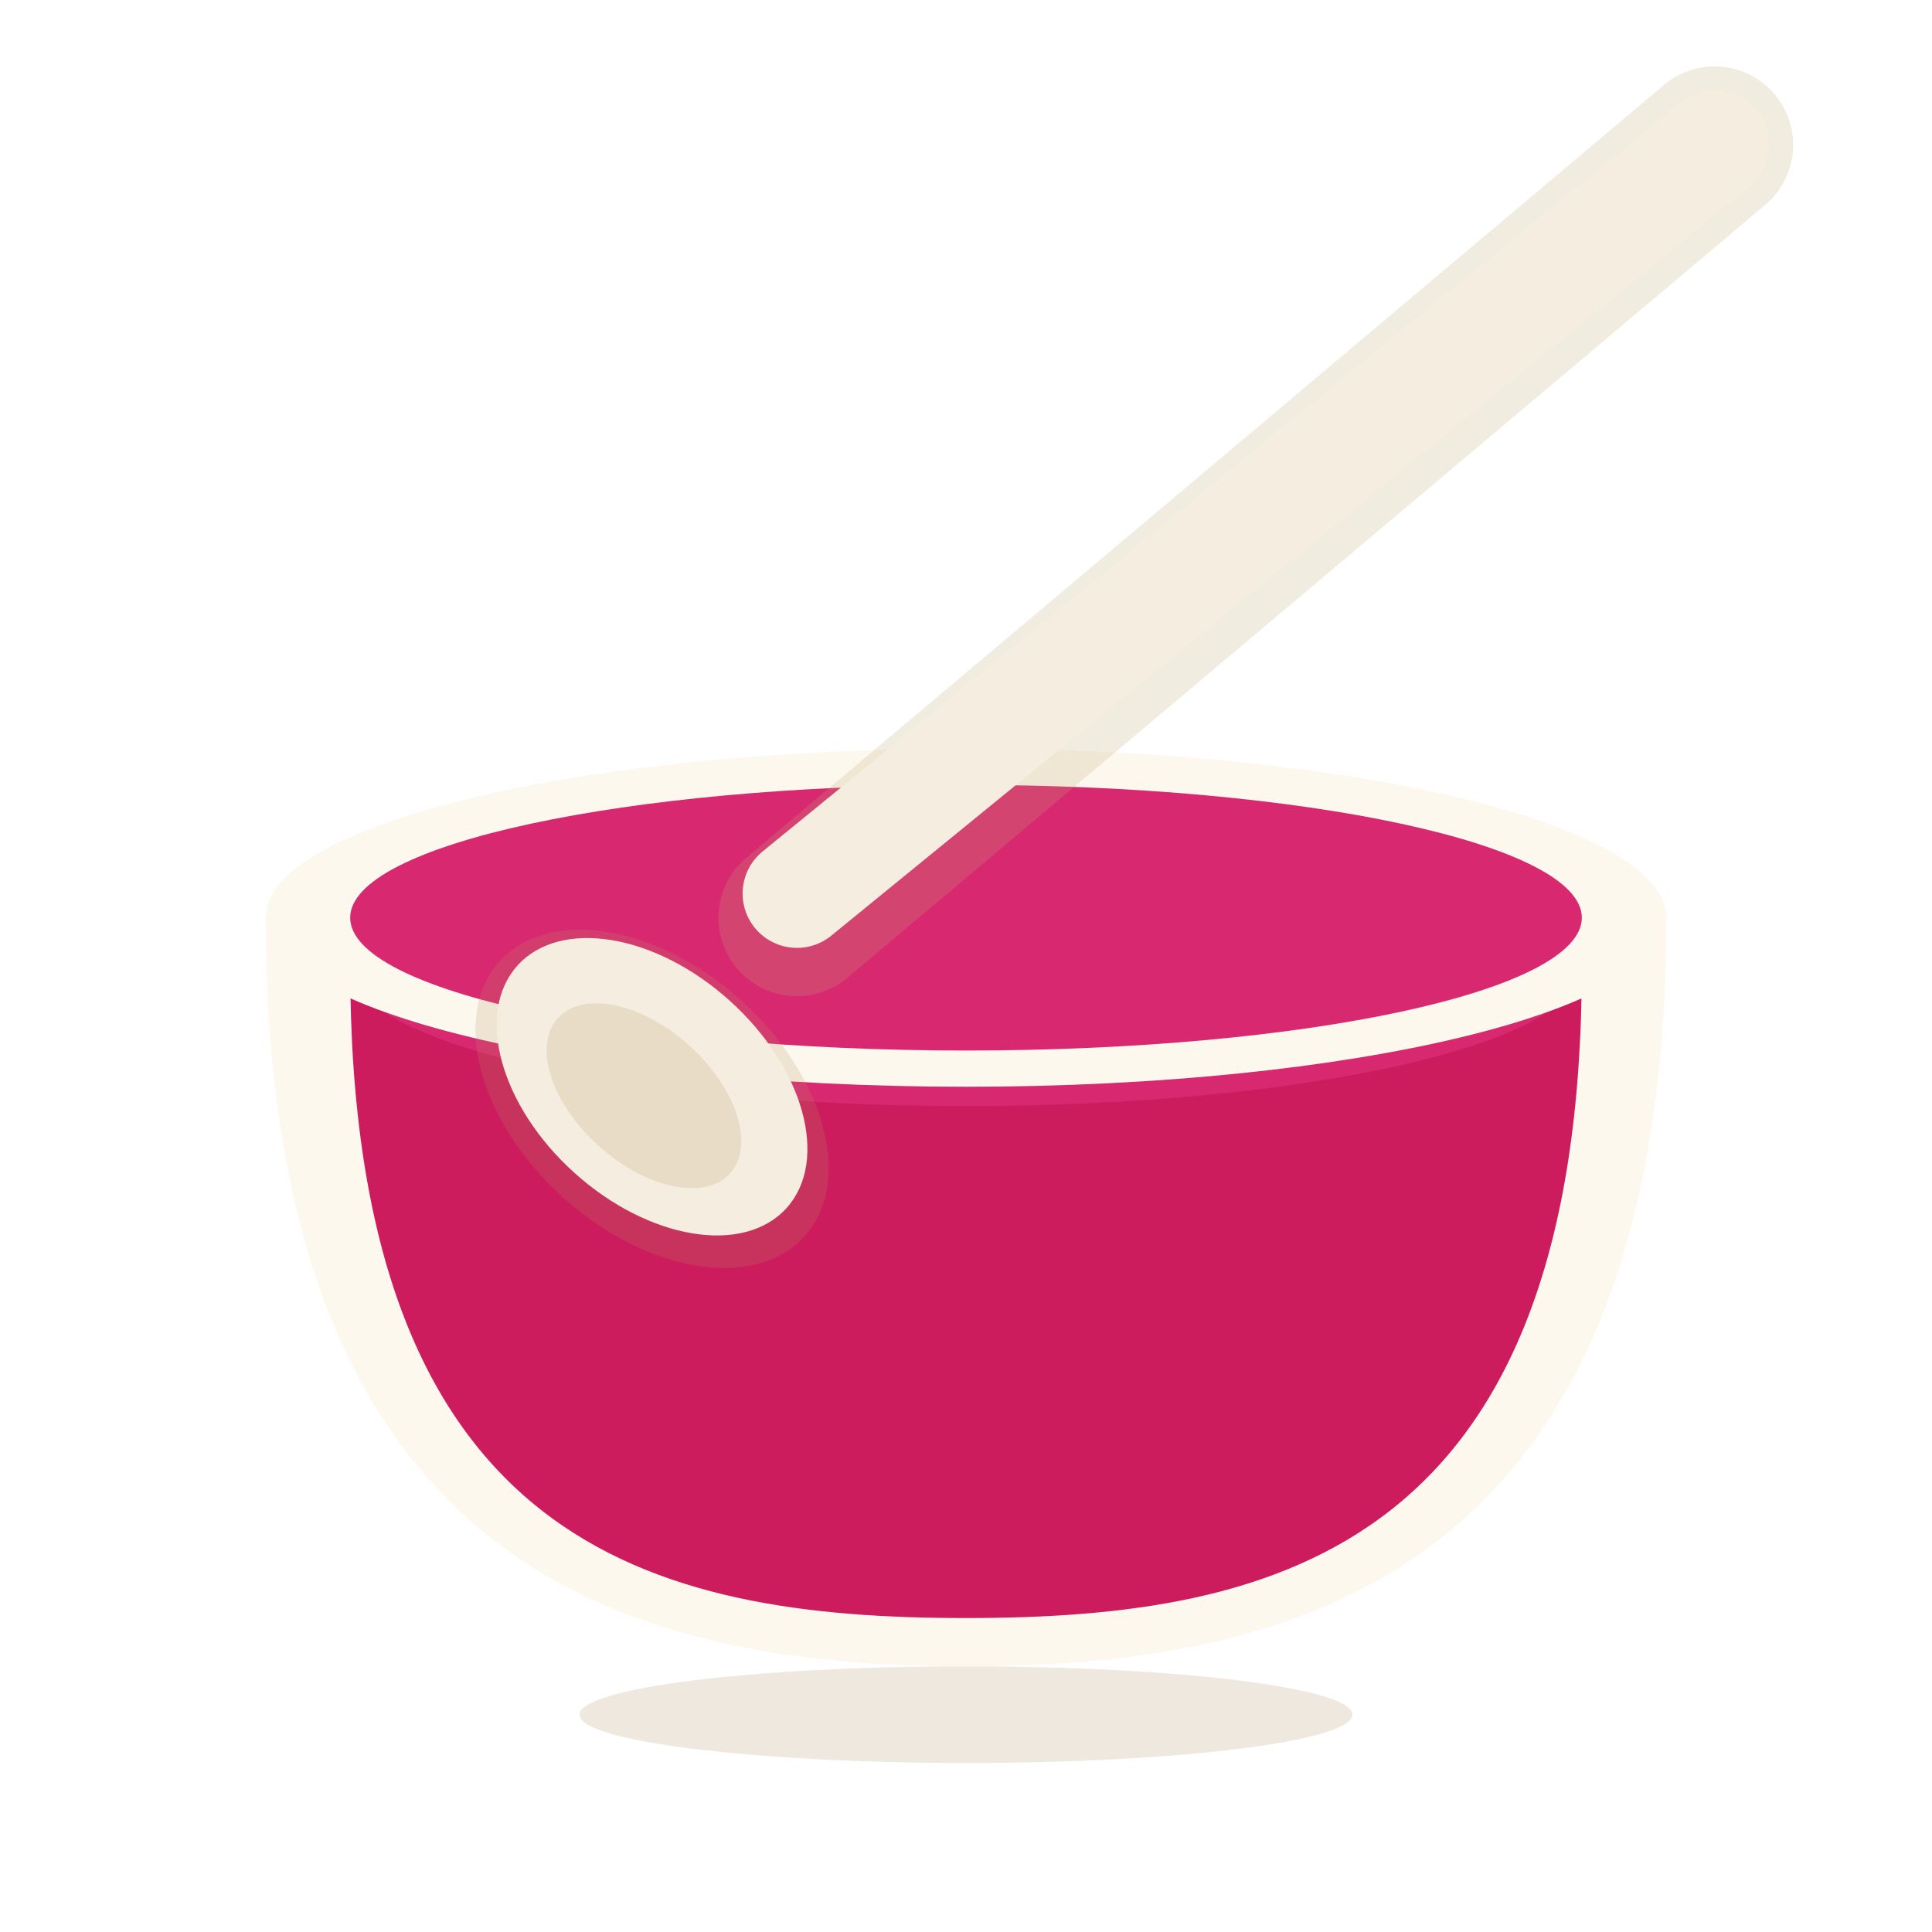
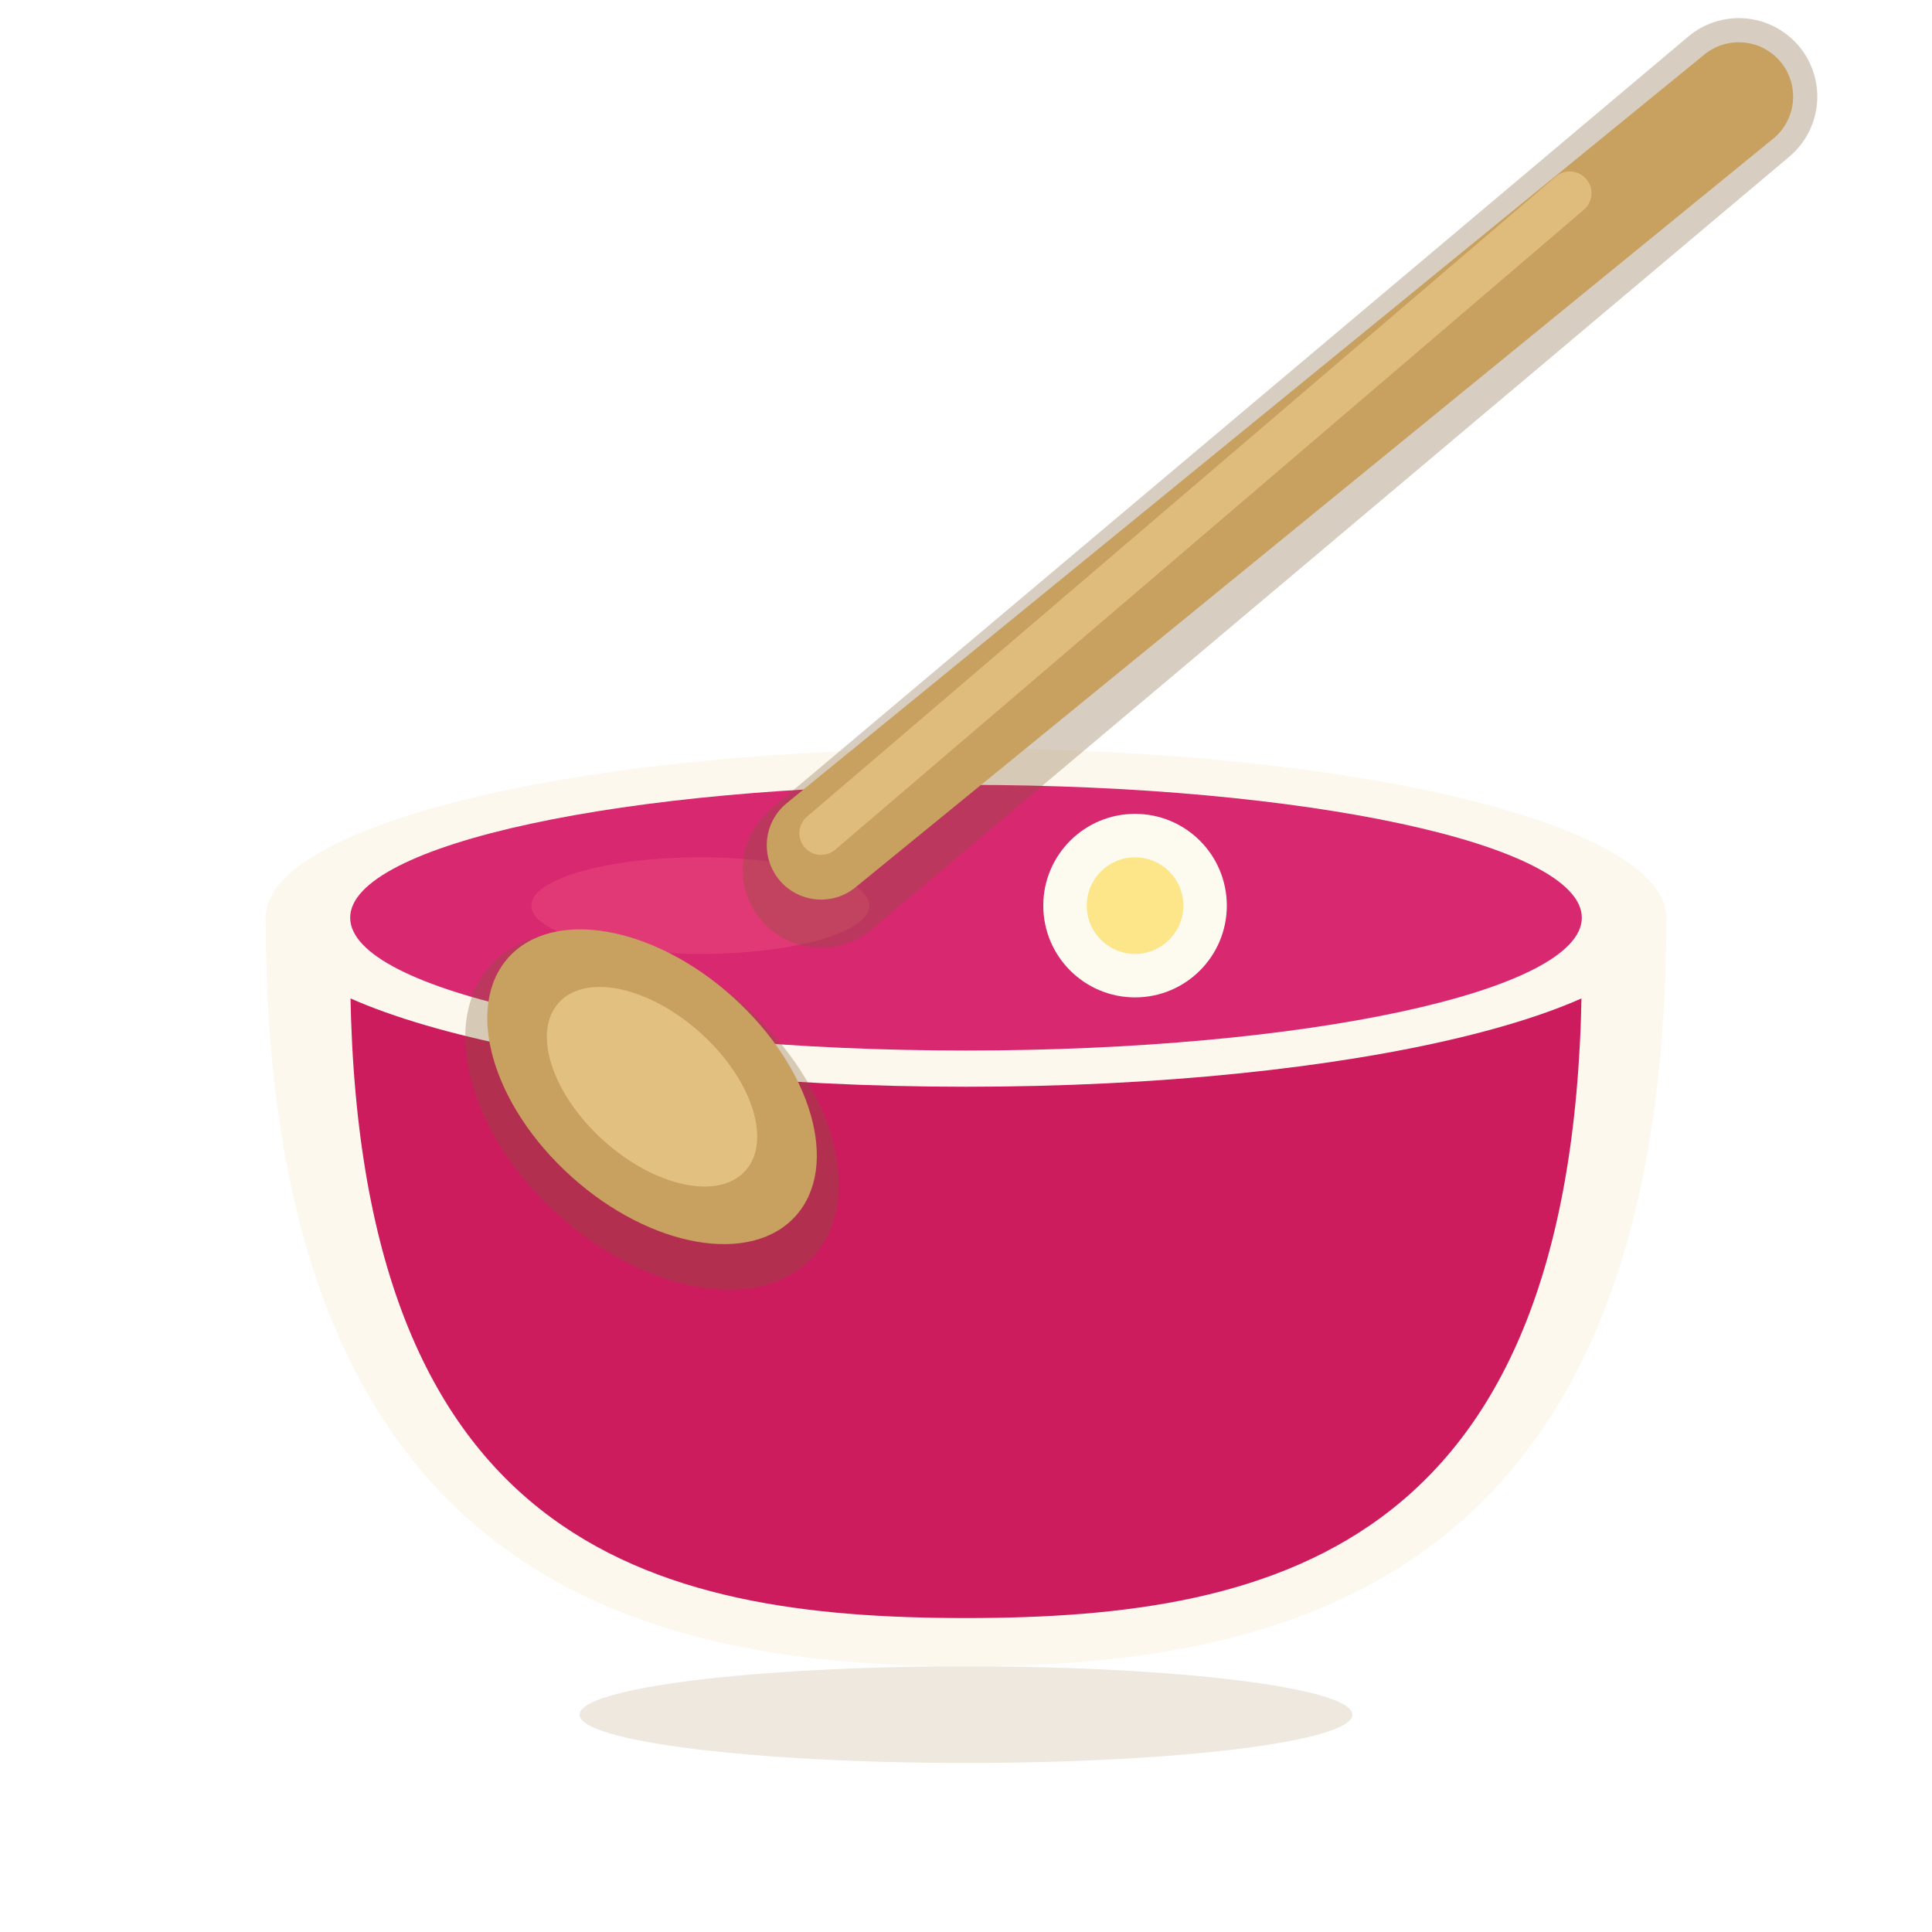
<svg xmlns="http://www.w3.org/2000/svg" viewBox="0 0 80 80">
  <ellipse cx="40" cy="71" rx="16" ry="2" fill="#a08050" opacity="0.18" />
  <path d="M11 38 C11 65 26 69 40 69 C54 69 69 65 69 38 Z" fill="#fdf8ee" />
  <path d="M14.5 40 C14.5 64 27 67 40 67 C53 67 65.5 64 65.5 40 Z" fill="#cc1c5e" />
-   <ellipse cx="40" cy="40" rx="25.5" ry="5.8" fill="#d82870" />
-   <ellipse cx="29" cy="38.5" rx="7" ry="2" fill="#e84a7a" opacity="0.5" />
-   <circle cx="47" cy="39" r="3.8" fill="#fdfaf0" />
-   <circle cx="47" cy="39" r="2" fill="#fde68a" />
  <ellipse cx="40" cy="38" rx="29" ry="7" fill="#fdf8ee" />
  <ellipse cx="40" cy="38" rx="25.5" ry="5.5" fill="#d82870" />
-   <line x1="33" y1="38" x2="71" y2="6" stroke="#c0a870" stroke-width="6.5" stroke-linecap="round" opacity="0.22" />
-   <line x1="33" y1="37" x2="71" y2="6" stroke="#f5ede0" stroke-width="4.5" stroke-linecap="round" />
-   <ellipse cx="27" cy="45.5" rx="8.5" ry="5.5" fill="#b89060" opacity="0.2" transform="rotate(42 27 45.5)" />
-   <ellipse cx="27" cy="45" rx="7.5" ry="4.8" fill="#f5ede0" transform="rotate(42 27 45)" />
-   <ellipse cx="27" cy="45.5" rx="4.8" ry="2.8" fill="#d8c8a8" opacity="0.45" transform="rotate(42 27 45)" />
+   <ellipse cx="29" cy="37.5" rx="7" ry="2" fill="#e84a7a" opacity="0.5" />
+   <circle cx="47" cy="37.5" r="3.8" fill="#fdfaf0" />
+   <circle cx="47" cy="37.5" r="2" fill="#fde68a" />
+   <line x1="34" y1="36" x2="72" y2="4" stroke="#7A5C30" stroke-width="6.5" stroke-linecap="round" opacity="0.3" />
+   <line x1="34" y1="35" x2="72" y2="4" stroke="#C8A060" stroke-width="4.5" stroke-linecap="round" />
+   <line x1="34" y1="34.5" x2="65" y2="8" stroke="#E8C888" stroke-width="1.8" stroke-linecap="round" opacity="0.7" />
+   <ellipse cx="27" cy="46" rx="9" ry="5.8" fill="#7A5C30" opacity="0.3" transform="rotate(42 27 46)" />
+   <ellipse cx="27" cy="45" rx="8" ry="5" fill="#C8A060" transform="rotate(42 27 45)" />
+   <ellipse cx="27" cy="45" rx="5.2" ry="3" fill="#E8C888" opacity="0.8" transform="rotate(42 27 45)" />
</svg>
